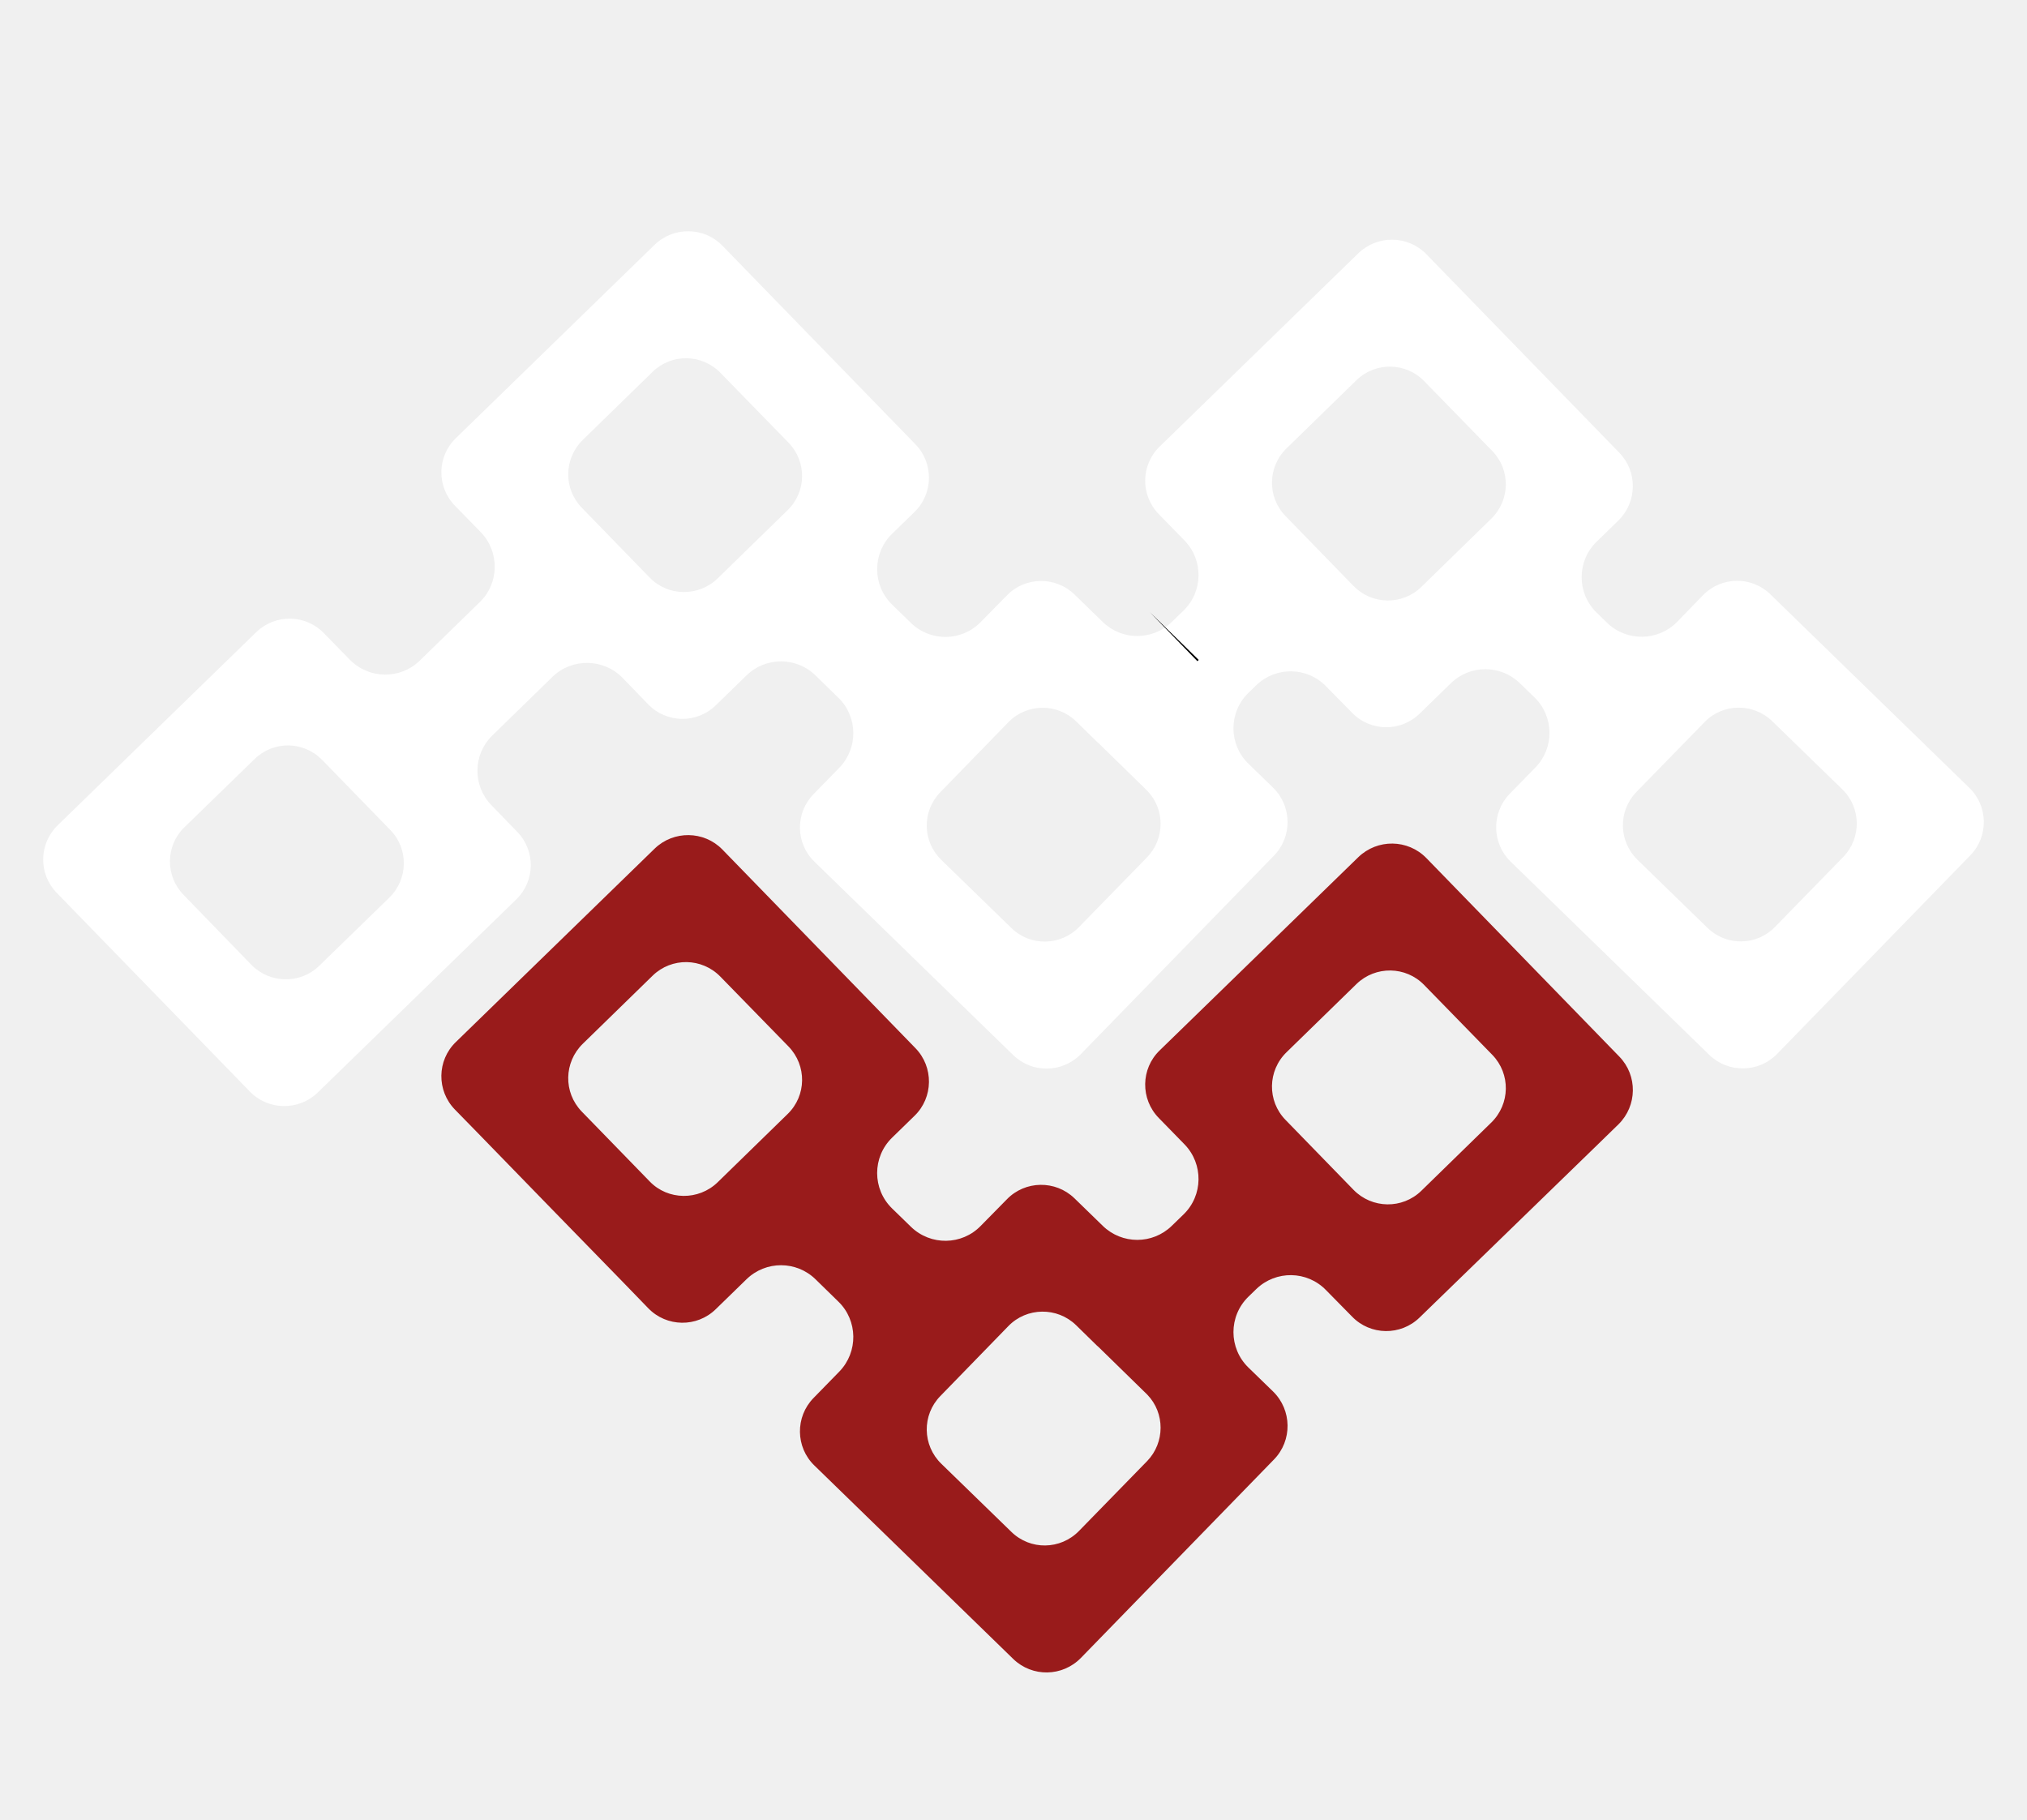
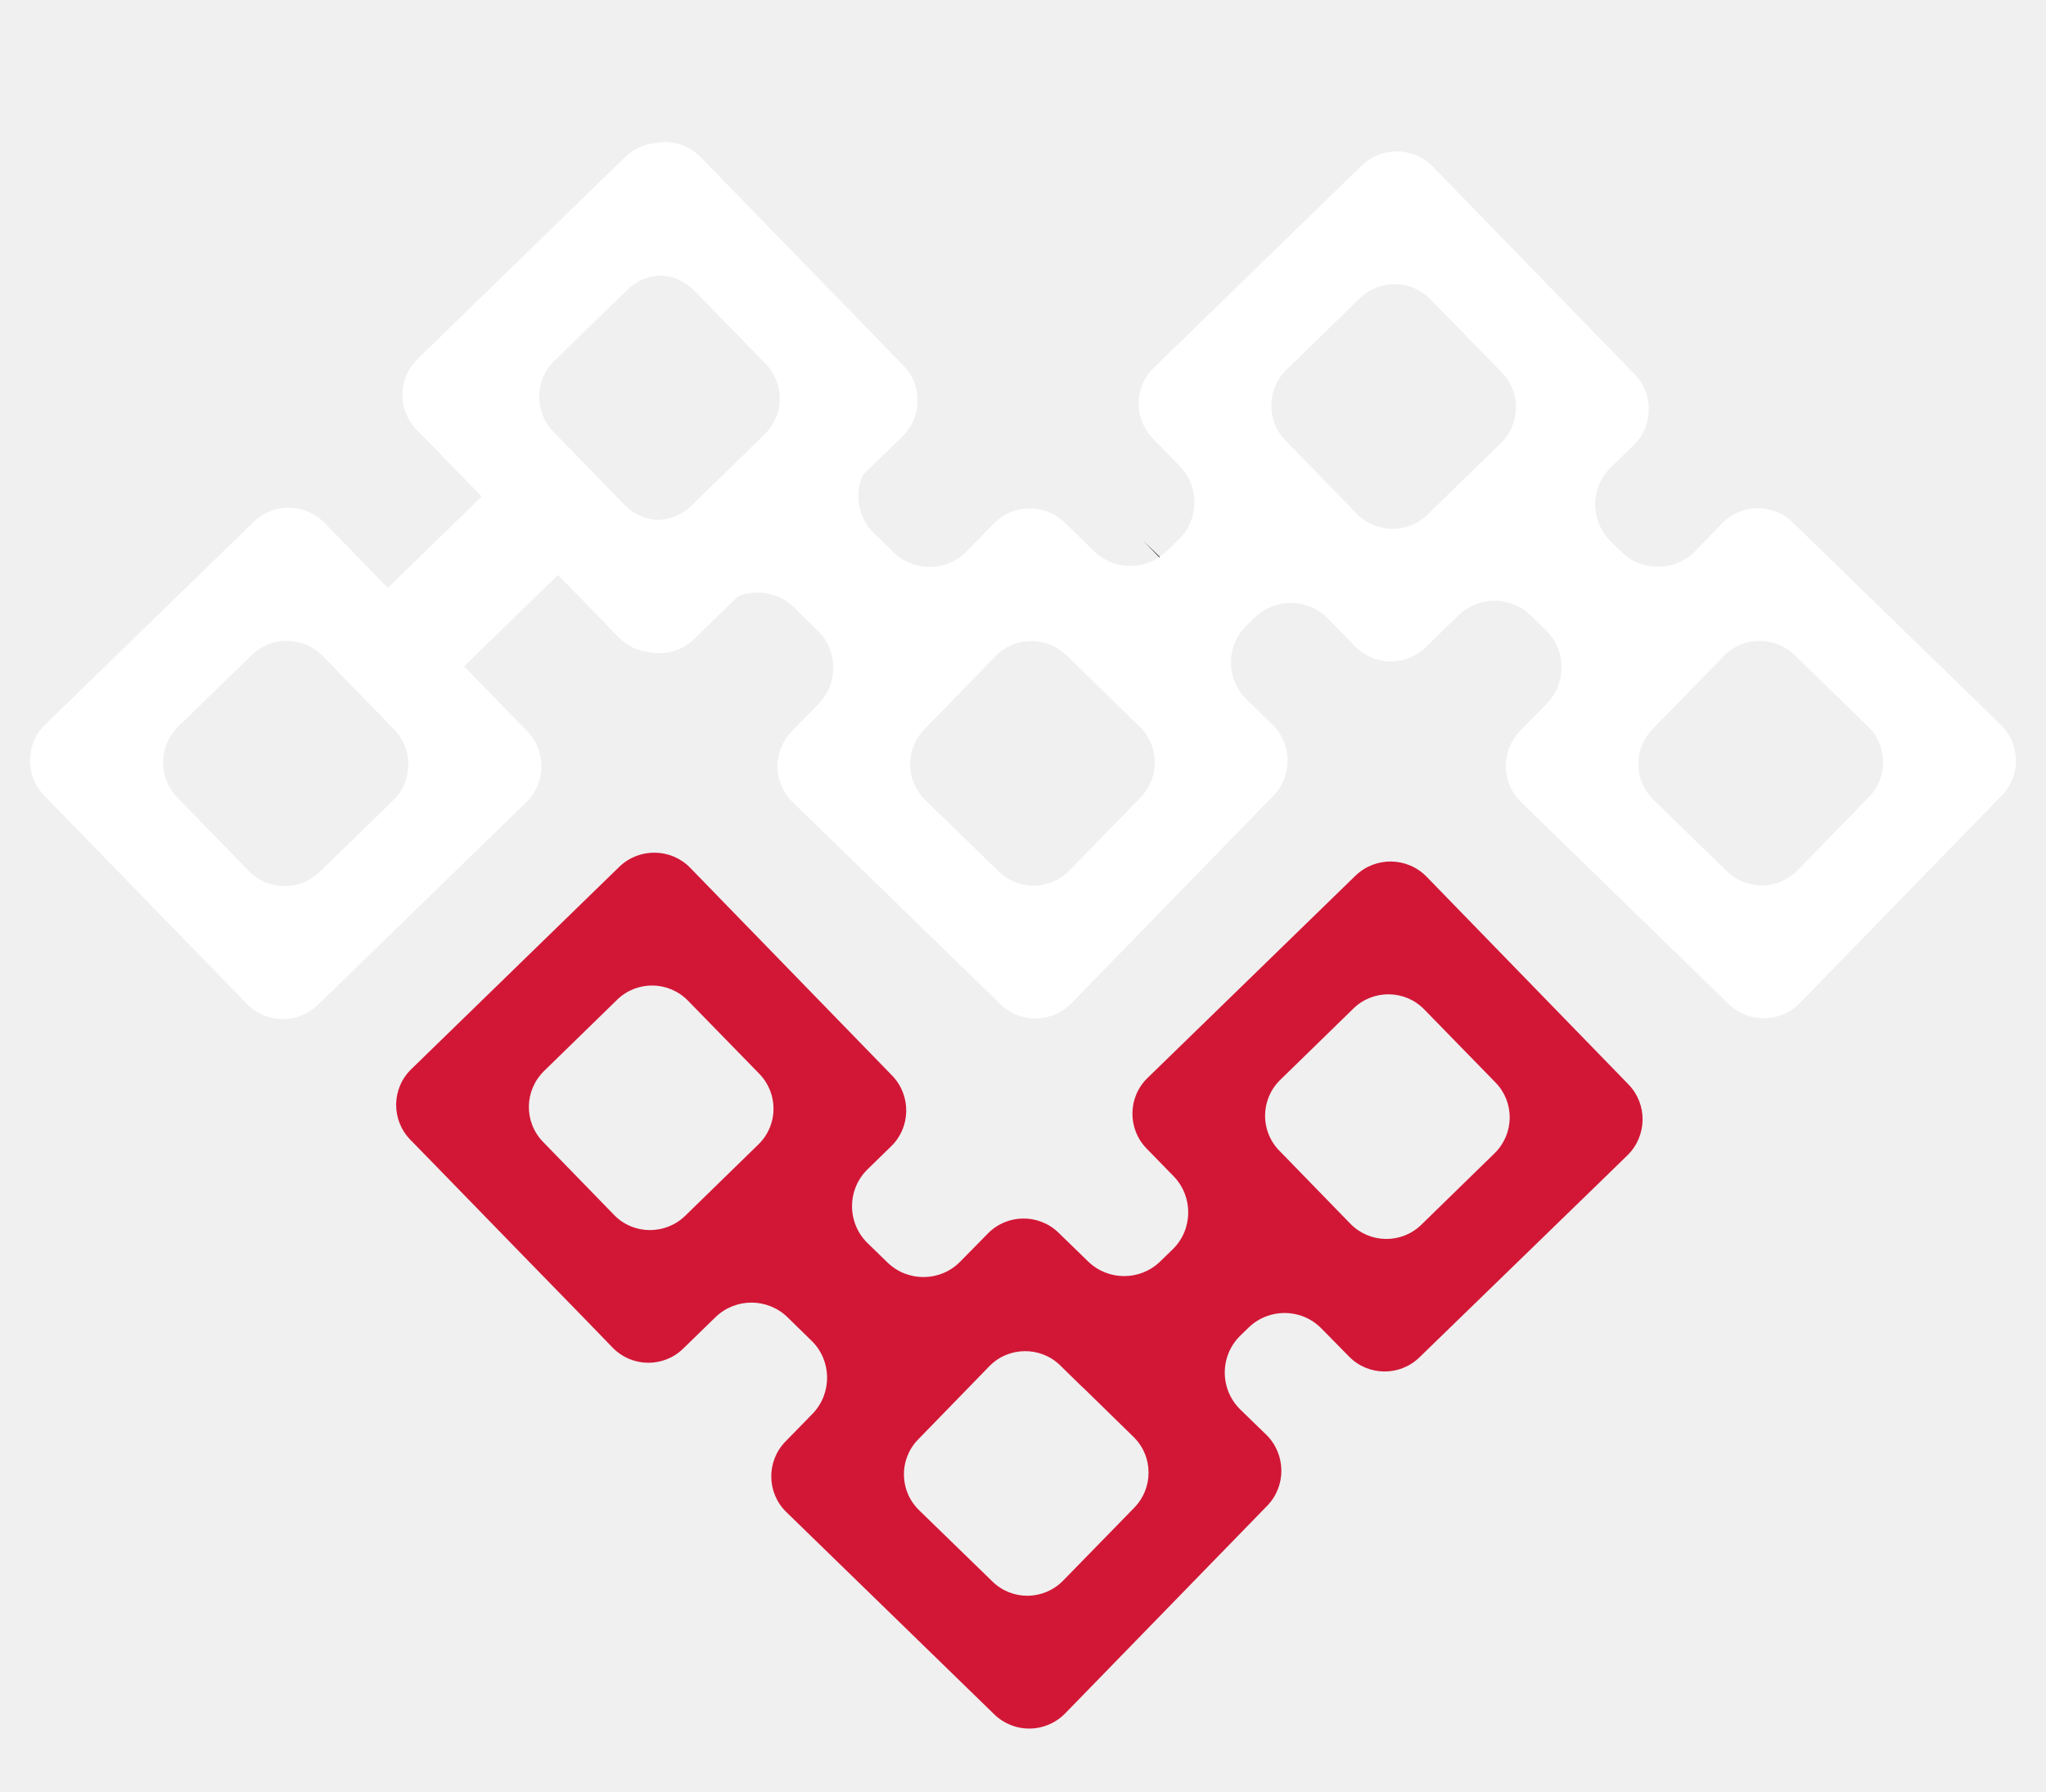
- <svg xmlns="http://www.w3.org/2000/svg" version="1.1" id="Layer_1" x="0px" y="0px" viewBox="0 0 162.178 145.607" style="enable-background:new 0 0 162.178 145.607;" xml:space="preserve">
-   <g>
-     <path style="fill:#fff;" d="M157.55,63.029l-15.895-15.464c-1.515-1.481-3.926-1.446-5.407,0.069l-2.067,2.135   c-1.533,1.55-4.03,1.584-5.597,0.069l-0.842-0.819c-1.596-1.552-1.597-4.114-0.002-5.667l1.757-1.712   c1.498-1.481,1.533-3.892,0.069-5.407l-15.447-15.895c-1.481-1.515-3.909-1.55-5.442-0.069L92.783,35.734   c-1.515,1.464-1.55,3.892-0.069,5.407l2.066,2.118c1.515,1.567,1.481,4.081-0.086,5.597l-0.946,0.919   c-1.535,1.492-3.978,1.492-5.513-0.001l-2.272-2.21c-1.515-1.464-3.944-1.429-5.407,0.086l-2.084,2.118   c-1.515,1.567-4.012,1.602-5.58,0.086l-1.515-1.473c-1.595-1.552-1.596-4.113-0.002-5.666l1.792-1.746   c1.515-1.464,1.55-3.909,0.069-5.425L57.79,19.65c-1.464-1.498-3.892-1.533-5.407-0.069L36.471,35.063   c-1.515,1.464-1.55,3.892-0.069,5.407l2.067,2.118c1.515,1.567,1.481,4.081-0.086,5.597l-4.805,4.684   c-1.567,1.515-4.064,1.481-5.597-0.086l-2.067-2.118c-1.464-1.515-3.892-1.55-5.407-0.086L4.612,66.043   c-1.515,1.481-1.55,3.892-0.069,5.407l15.464,15.912c1.464,1.498,3.892,1.533,5.407,0.069L41.31,71.967   c1.515-1.481,1.55-3.892,0.069-5.407l-2.067-2.135c-1.515-1.567-1.481-4.064,0.086-5.58l4.805-4.684   c1.55-1.515,4.081-1.481,5.597,0.069l2.067,2.135c1.466,1.515,3.885,1.551,5.396,0.08l2.466-2.401   c1.537-1.497,3.988-1.494,5.522,0.005l1.822,1.781c1.567,1.515,1.602,4.03,0.086,5.597l-2.067,2.118   c-1.481,1.515-1.446,3.944,0.069,5.407l15.912,15.482c1.515,1.464,3.926,1.429,5.407-0.086l15.447-15.878   c1.481-1.515,1.447-3.961-0.069-5.442l-1.972-1.916c-1.598-1.553-1.598-4.12,0.001-5.672l0.627-0.609   c1.567-1.515,4.064-1.481,5.58,0.086l2.084,2.118c1.464,1.515,3.892,1.55,5.407,0.069l2.5-2.434   c1.533-1.493,3.975-1.495,5.511-0.006l1.176,1.14c1.568,1.52,1.603,4.043,0.078,5.606l-2.067,2.118   c-1.464,1.515-1.429,3.944,0.069,5.407l15.912,15.482c1.515,1.464,3.944,1.429,5.407-0.069l15.464-15.895   C159.118,66.939,159.083,64.493,157.55,63.029z M31.149,71.829l-5.614,5.459c-1.498,1.464-3.944,1.429-5.407-0.069l-5.442-5.614   c-1.481-1.515-1.447-3.944,0.069-5.407l5.614-5.459c1.515-1.481,3.926-1.447,5.407,0.069l5.459,5.614   C32.699,67.92,32.665,70.348,31.149,71.829z M63.008,40.832l-5.597,5.459c-1.515,1.464-3.961,1.447-5.425-0.069l-5.442-5.597   c-1.481-1.533-1.429-3.944,0.086-5.425l5.597-5.459c1.515-1.464,3.926-1.429,5.407,0.086l5.459,5.597   C64.558,36.94,64.541,39.351,63.008,40.832z M91.784,68.592l-5.459,5.597c-1.481,1.515-3.892,1.55-5.407,0.069l-5.597-5.442   c-1.533-1.481-1.567-3.909-0.086-5.425l5.442-5.597c1.464-1.515,3.909-1.55,5.425-0.069l1.653,1.619l0.138,0.121l3.806,3.72   c0.034,0.034,0.069,0.069,0.103,0.103C93.213,64.752,93.213,67.111,91.784,68.592z M113.723,46.962   c-1.515,1.481-3.944,1.447-5.425-0.069l-5.442-5.597c-1.481-1.515-1.446-3.944,0.086-5.425l5.597-5.459   c1.515-1.464,3.944-1.429,5.407,0.086l5.459,5.597c1.464,1.515,1.429,3.926-0.086,5.407L113.723,46.962z M147.476,68.575   l-5.459,5.597c-1.464,1.515-3.875,1.55-5.39,0.086l-5.614-5.459c-1.515-1.481-1.567-3.892-0.086-5.425l5.459-5.597   c1.464-1.515,3.892-1.533,5.407-0.069l5.614,5.459C148.923,64.648,148.94,67.059,147.476,68.575z" />
-     <path style="fill:#991B1B;" d="M127.741,91.674l1.757-1.712c1.498-1.481,1.533-3.892,0.069-5.407L114.119,68.66   c-1.481-1.515-3.909-1.55-5.442-0.069L92.783,84.055c-1.515,1.464-1.55,3.892-0.069,5.407l2.066,2.118   c1.515,1.567,1.481,4.081-0.086,5.597l-0.946,0.919c-1.535,1.492-3.978,1.492-5.513-0.001l-2.272-2.21   c-1.515-1.464-3.944-1.429-5.407,0.086l-2.084,2.118c-1.515,1.567-4.012,1.602-5.58,0.086l-1.515-1.473   c-1.595-1.552-1.596-4.113-0.002-5.666l1.792-1.746c1.515-1.464,1.55-3.909,0.069-5.425L57.79,67.971   c-1.464-1.498-3.892-1.533-5.407-0.069L36.471,83.384c-1.515,1.464-1.55,3.892-0.069,5.407l2.067,2.118   c1.515,1.567,9.816,10.091,11.331,11.641l2.067,2.135c1.466,1.515,3.885,1.551,5.396,0.08l2.466-2.401   c1.537-1.497,3.988-1.494,5.522,0.005l1.822,1.781c1.567,1.515,1.602,4.03,0.086,5.597l-2.067,2.118   c-1.481,1.515-1.446,3.944,0.069,5.407l15.912,15.482c1.515,1.464,3.926,1.429,5.407-0.086l15.447-15.878   c1.481-1.515,1.447-3.961-0.069-5.442l-1.972-1.916c-1.598-1.553-1.598-4.12,0.001-5.673l0.627-0.609   c1.567-1.515,4.064-1.481,5.58,0.086l2.084,2.118c1.464,1.515,3.892,1.55,5.407,0.069 M63.008,89.153l-5.597,5.459   c-1.515,1.464-3.961,1.447-5.425-0.069l-5.442-5.597c-1.481-1.533-1.429-3.944,0.086-5.425l5.597-5.459   c1.515-1.464,3.926-1.429,5.407,0.086l5.459,5.597C64.558,85.261,64.541,87.672,63.008,89.153z M91.784,116.913l-5.459,5.597   c-1.481,1.515-3.892,1.55-5.407,0.069l-5.597-5.442c-1.533-1.481-1.567-3.909-0.086-5.425l5.442-5.597   c1.464-1.515,3.909-1.55,5.425-0.069l1.653,1.619l0.138,0.121l3.806,3.72c0.034,0.034,0.069,0.069,0.103,0.103   C93.213,113.073,93.213,115.432,91.784,116.913z M113.723,95.283c-1.515,1.481-3.944,1.447-5.425-0.069l-5.442-5.597   c-1.481-1.515-1.446-3.944,0.086-5.425l5.597-5.459c1.515-1.464,3.944-1.429,5.407,0.086l5.459,5.597   c1.464,1.515,1.429,3.926-0.086,5.407L113.723,95.283z" />
-   </g>
-   <path d="M95.803,52.703l-3.806-3.72l3.806,3.926l0.103-0.103C95.872,52.772,95.838,52.738,95.803,52.703z" />
+ <svg xmlns="http://www.w3.org/2000/svg" version="1.1" id="Layer_1" x="0px" y="0px" viewBox="0 0 156.485 137.037" style="enable-background:new 0 0 156.485 137.037;" xml:space="preserve">
+   <path style="fill:#D21736;" d="M122.728,90.075l1.757-1.712c1.498-1.481,1.533-3.892,0.069-5.407l-15.447-15.895  c-1.481-1.515-3.909-1.55-5.442-0.069L87.77,82.457c-1.515,1.464-1.55,3.892-0.069,5.407l2.066,2.118  c1.515,1.567,1.481,4.081-0.086,5.597l-0.946,0.919c-1.535,1.492-3.978,1.492-5.513-0.001l-2.272-2.21  c-1.515-1.464-3.944-1.429-5.407,0.086l-2.084,2.118c-1.515,1.567-4.012,1.602-5.58,0.086l-1.515-1.473  c-1.595-1.552-1.596-4.113-0.002-5.666l1.792-1.746c1.515-1.464,1.55-3.909,0.069-5.425L52.778,66.372  c-1.464-1.498-3.892-1.533-5.407-0.069L31.458,81.785c-1.515,1.464-1.55,3.892-0.069,5.407l2.067,2.118  c1.515,1.567,9.816,10.091,11.331,11.641l2.067,2.135c1.466,1.515,3.885,1.551,5.396,0.08l2.466-2.401  c1.537-1.497,3.988-1.494,5.522,0.005l1.822,1.781c1.567,1.515,1.602,4.03,0.086,5.597l-2.067,2.118  c-1.481,1.515-1.446,3.944,0.069,5.407l15.912,15.482c1.515,1.464,3.926,1.429,5.407-0.086l15.447-15.878  c1.481-1.515,1.447-3.961-0.069-5.442l-1.972-1.916c-1.598-1.553-1.598-4.12,0.001-5.673l0.627-0.609  c1.567-1.515,4.064-1.481,5.58,0.086l2.084,2.118c1.464,1.515,3.892,1.55,5.407,0.069 M57.995,87.554l-5.597,5.459  c-1.515,1.464-3.961,1.447-5.425-0.069l-5.442-5.597c-1.481-1.533-1.429-3.944,0.086-5.425l5.597-5.459  c1.515-1.464,3.926-1.429,5.407,0.086l5.459,5.597C59.545,83.662,59.528,86.073,57.995,87.554z M86.771,115.314l-5.459,5.597  c-1.481,1.515-3.892,1.55-5.407,0.069l-5.597-5.442c-1.533-1.481-1.567-3.909-0.086-5.425l5.442-5.597  c1.464-1.515,3.909-1.55,5.425-0.069l1.653,1.619l0.138,0.121l3.806,3.72c0.034,0.034,0.069,0.069,0.103,0.103  C88.201,111.474,88.201,113.833,86.771,115.314z M108.711,93.685c-1.515,1.481-3.944,1.447-5.425-0.069l-5.442-5.597  c-1.481-1.515-1.446-3.944,0.086-5.425l5.597-5.459c1.515-1.464,3.944-1.429,5.407,0.086l5.459,5.597  c1.464,1.515,1.429,3.926-0.086,5.407L108.711,93.685z" />
+   <path d="M91.266,45.105l-3.806-3.72l3.806,3.926l0.103-0.103C91.334,45.174,91.3,45.14,91.266,45.105z" />
+   <path style="fill:#fff;" d="M153.013,55.431l-15.895-15.464c-1.515-1.481-3.926-1.446-5.407,0.069l-2.067,2.135  c-1.533,1.55-4.03,1.584-5.597,0.069l-0.842-0.819c-1.596-1.552-1.597-4.114-0.002-5.667l1.757-1.712  c1.498-1.481,1.533-3.892,0.069-5.407L109.582,12.74c-1.481-1.515-3.909-1.55-5.442-0.069L88.245,28.136  c-1.515,1.464-1.55,3.892-0.069,5.407l2.066,2.118c1.515,1.567,1.481,4.081-0.086,5.597l-0.946,0.919  c-1.535,1.492-3.978,1.492-5.513-0.001l-2.272-2.21c-1.515-1.464-3.944-1.429-5.407,0.086l-2.084,2.118  c-1.515,1.567-4.013,1.602-5.58,0.086l-1.515-1.473c-1.231-1.198-1.502-2.993-0.833-4.466l3.01-2.928  c1.52-1.478,1.553-3.91,0.075-5.43L53.594,12.024c-0.946-0.973-2.282-1.329-3.521-1.077c-0.81,0.093-1.598,0.428-2.228,1.036  L31.933,27.464c-1.515,1.464-1.55,3.892-0.069,5.407l2.067,2.118c0.464,0.479,1.565,1.613,2.91,2.995l-7.183,6.986l-4.832-4.968  c-1.478-1.52-3.91-1.554-5.43-0.075L3.46,55.427c-1.52,1.478-1.553,3.91-0.075,5.43l15.499,15.936c1.478,1.52,3.91,1.554,5.43,0.076  L40.25,61.369c1.52-1.478,1.554-3.91,0.075-5.43l-4.832-4.968l7.186-6.989c1.192,1.223,2.158,2.214,2.583,2.648l2.067,2.135  c0.62,0.64,1.411,1,2.23,1.11c1.224,0.276,2.557-0.048,3.523-0.987l3.347-3.255c1.422-0.592,3.117-0.323,4.283,0.818l1.822,1.781  c1.567,1.515,1.602,4.03,0.086,5.597l-2.067,2.118c-1.481,1.515-1.446,3.944,0.069,5.407l15.912,15.482  c1.515,1.464,3.926,1.429,5.407-0.086L97.39,60.873c1.481-1.515,1.447-3.961-0.069-5.442l-1.972-1.916  c-1.598-1.553-1.598-4.12,0.001-5.672l0.627-0.609c1.567-1.515,4.064-1.481,5.58,0.086l2.084,2.118  c1.464,1.515,3.892,1.55,5.407,0.069l2.5-2.434c1.533-1.493,3.975-1.495,5.511-0.006l1.176,1.14c1.568,1.52,1.603,4.043,0.078,5.606  l-2.066,2.118c-1.464,1.515-1.429,3.944,0.069,5.407l15.912,15.482c1.515,1.464,3.944,1.429,5.407-0.069l15.464-15.895  C154.58,59.34,154.546,56.895,153.013,55.431z M30.069,61.228l-5.62,5.466c-1.52,1.478-3.952,1.444-5.43-0.075l-5.459-5.613  c-1.478-1.52-1.444-3.952,0.075-5.43l5.62-5.466c1.455-1.415,3.74-1.447,5.235-0.111l0.056,0.057  c0.049,0.036,0.098,0.086,0.14,0.129l5.459,5.613c0.049,0.05,0.098,0.1,0.132,0.15l0.049,0.05  C31.619,57.53,31.524,59.813,30.069,61.228z M53.098,22.229l5.459,5.597c1.464,1.515,1.446,3.926-0.086,5.407l-5.597,5.459  c-0.742,0.717-1.708,1.074-2.672,1.078c-0.885-0.078-1.748-0.444-2.416-1.131l-5.459-5.613c-1.478-1.52-1.444-3.952,0.075-5.43  l5.62-5.466c0.674-0.656,1.53-0.997,2.4-1.059C51.395,21.09,52.361,21.475,53.098,22.229z M87.247,60.993l-5.459,5.597  c-1.481,1.516-3.892,1.55-5.407,0.069l-5.597-5.442c-1.533-1.481-1.567-3.909-0.086-5.425l5.442-5.597  c1.464-1.515,3.909-1.55,5.425-0.069l1.653,1.619l0.138,0.121l3.806,3.72c0.034,0.034,0.069,0.069,0.103,0.103  C88.676,57.153,88.676,59.512,87.247,60.993z M114.783,33.905l-5.597,5.459c-1.515,1.481-3.944,1.447-5.424-0.069l-5.442-5.597  c-1.481-1.515-1.447-3.944,0.086-5.425l5.597-5.459c1.515-1.464,3.944-1.429,5.407,0.086l5.459,5.597  C116.333,30.013,116.298,32.424,114.783,33.905z M142.939,60.976l-5.459,5.597c-1.464,1.515-3.875,1.55-5.39,0.086l-5.614-5.459  c-1.515-1.481-1.567-3.892-0.086-5.425l5.459-5.597c1.464-1.515,3.892-1.533,5.407-0.069l5.614,5.459  C144.385,57.05,144.403,59.461,142.939,60.976z" />
</svg>
